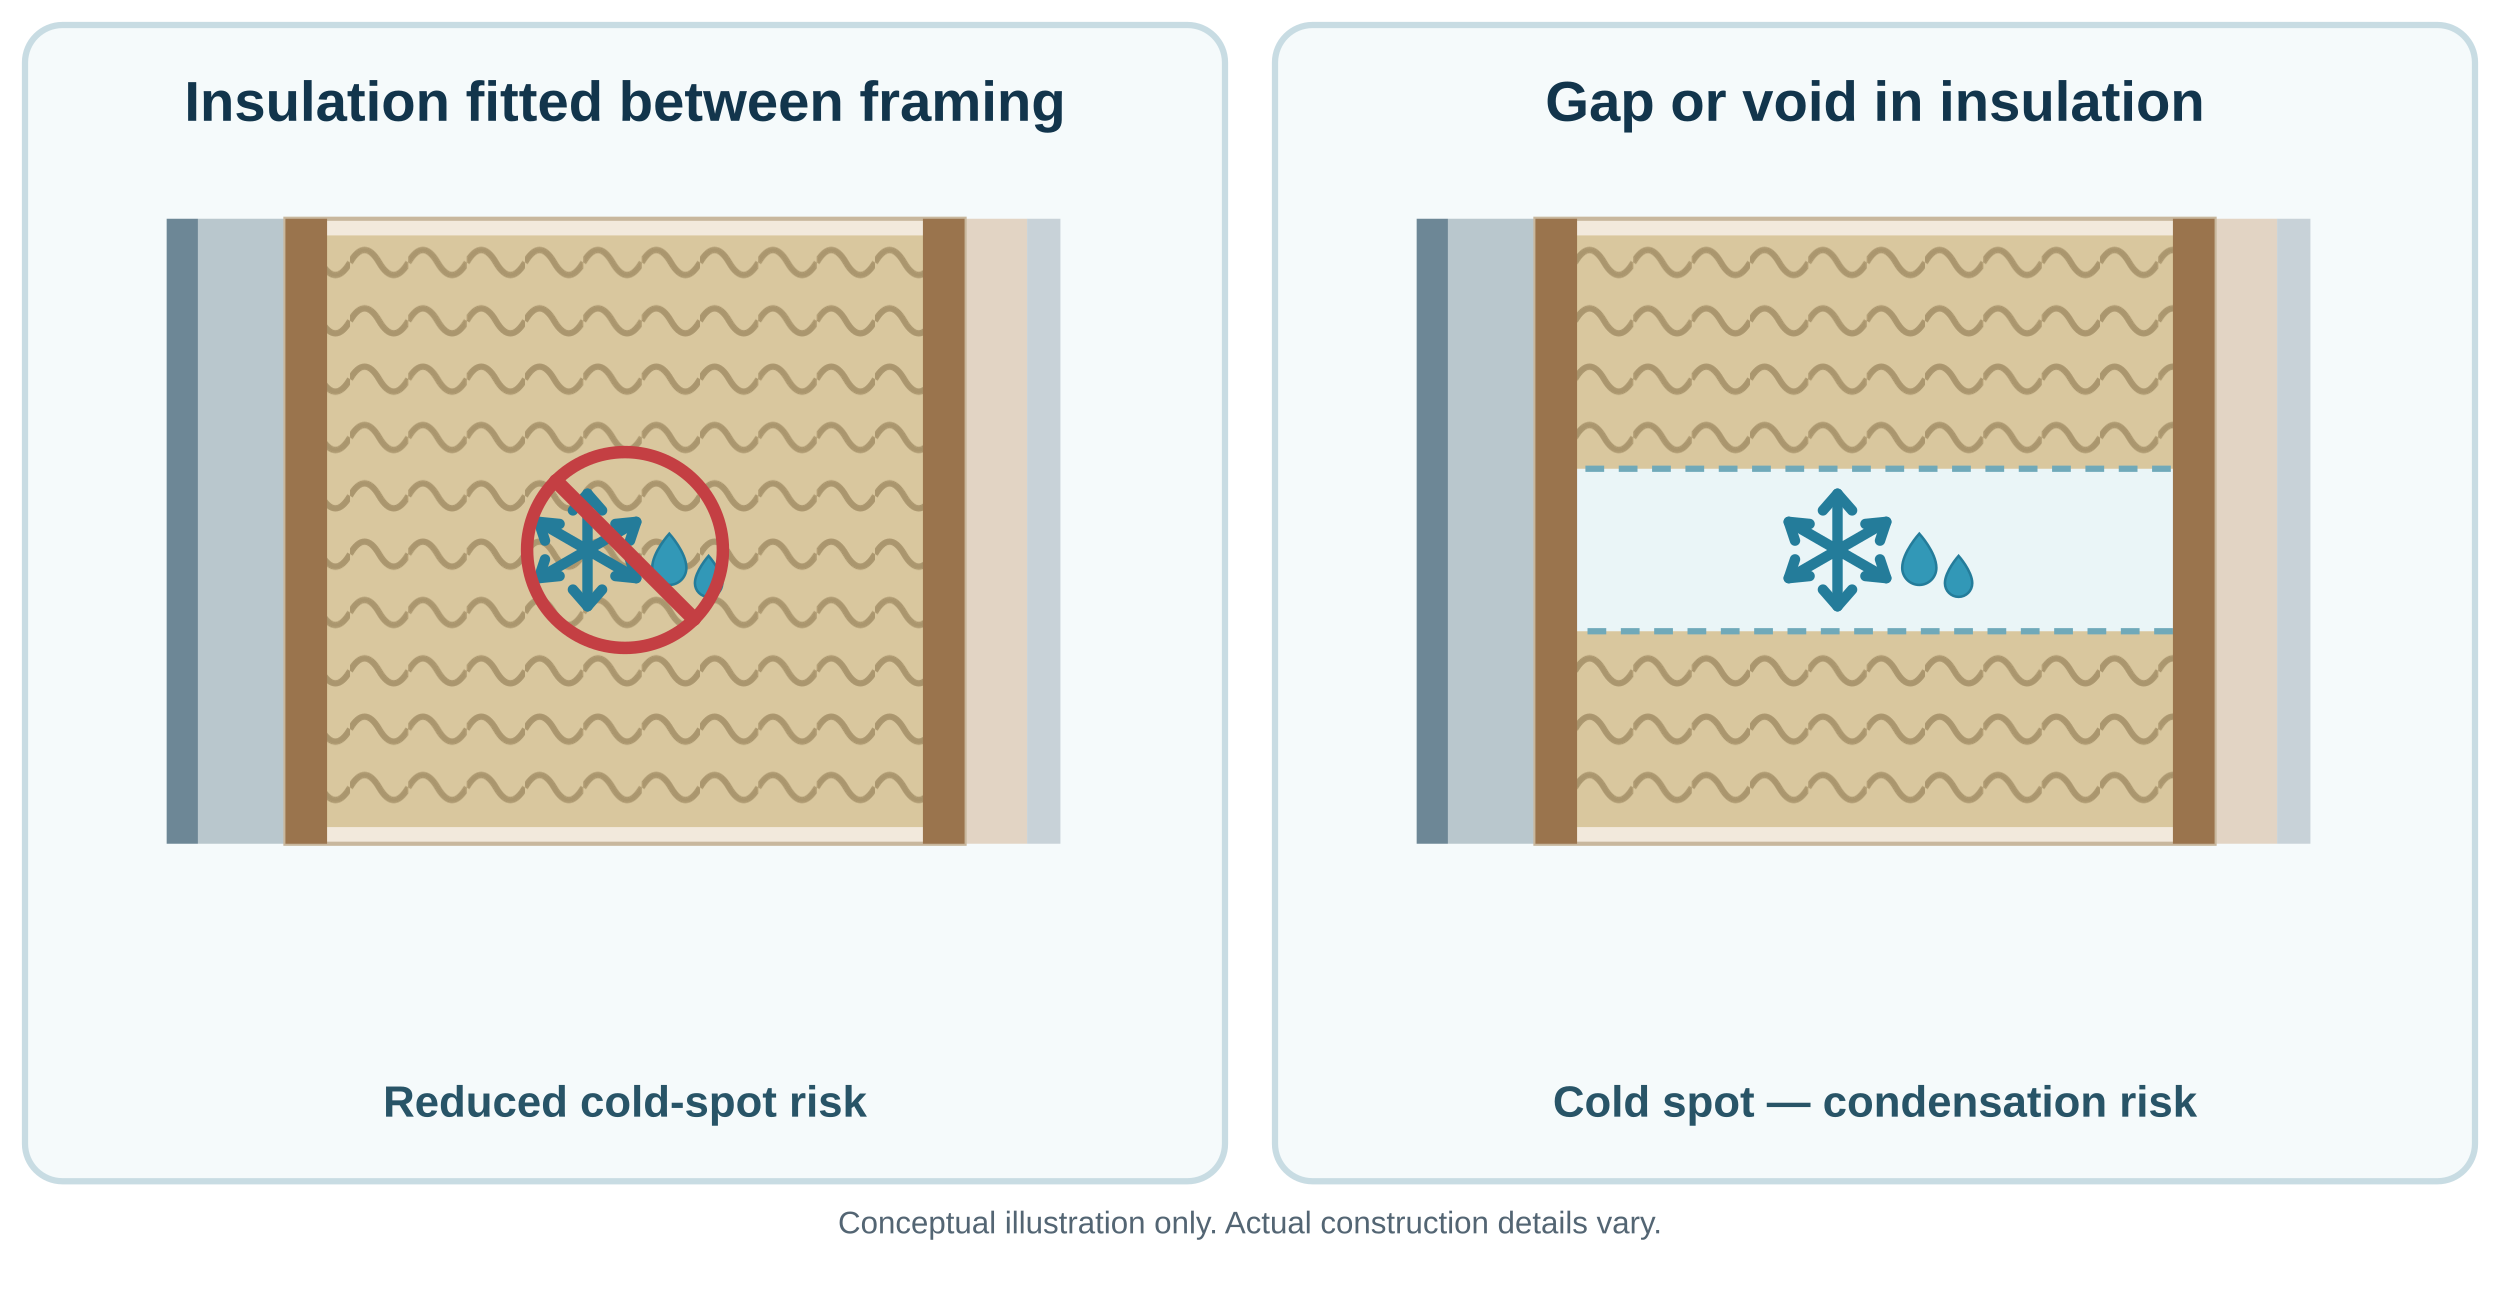
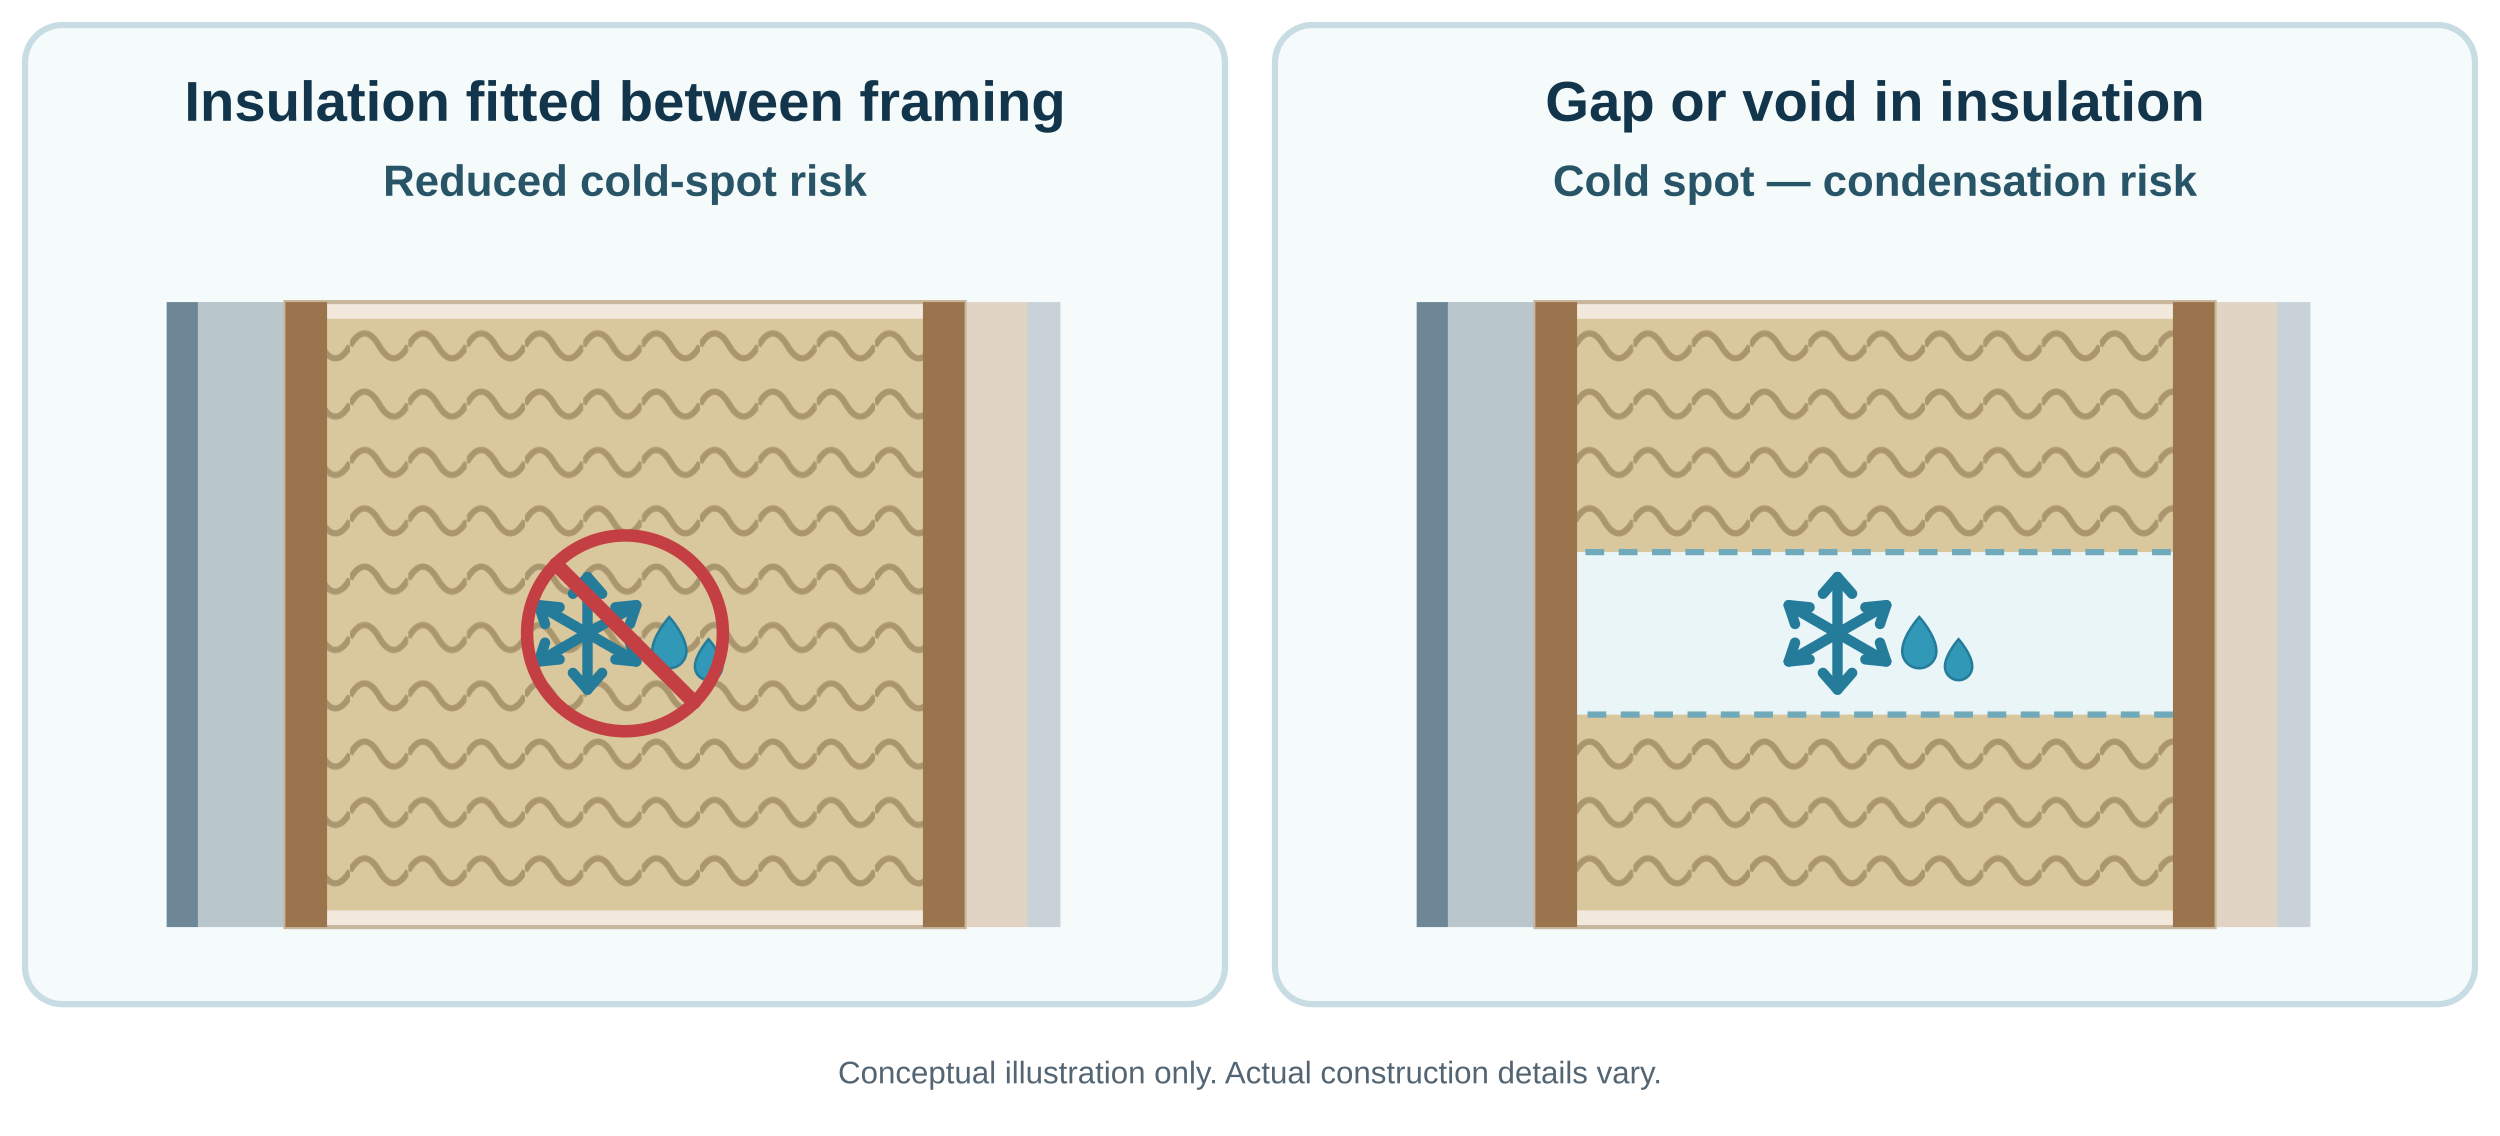
- <svg xmlns="http://www.w3.org/2000/svg" viewBox="0 0 1200 620" role="img" aria-labelledby="title desc">
+ <svg xmlns="http://www.w3.org/2000/svg" viewBox="0 0 1200 545" role="img" aria-labelledby="title desc">
  <defs>
    <pattern id="batt" width="28" height="28" patternUnits="userSpaceOnUse">
      <path d="M0 14 Q7 2 14 14 T28 14" fill="none" stroke="#9f8a62" stroke-width="3" />
    </pattern>
    <g id="snowflake" stroke="#247c9a" stroke-width="5" stroke-linecap="round" fill="none">
      <path d="M0 -27 V27 M-23.4 -13.5 L23.4 13.5 M-23.4 13.5 L23.4 -13.5" />
      <path d="M0 -27 l-7 8 M0 -27 l7 8 M0 27 l-7 -8 M0 27 l7 -8 M-23.4 -13.5 l10 1 M-23.4 -13.5 l3 9 M23.4 13.5 l-10 -1 M23.4 13.5 l-3 -9 M-23.4 13.5 l10 -1 M-23.4 13.5 l3 -9 M23.4 -13.5 l-10 1 M23.4 -13.5 l-3 9" />
    </g>
    <g id="drops" fill="#3298b7" stroke="#247c9a" stroke-width="1.5">
      <path d="M-17 8 C-17 -1 -7 -12 -7 -12 C-7 -12 3 -1 3 8 A10 10 0 1 1 -17 8Z" />
      <path d="M8 17 C8 10 16 1 16 1 C16 1 24 10 24 17 A8 8 0 1 1 8 17Z" />
    </g>
  </defs>
-   <rect x="12" y="12" width="576" height="555" rx="18" fill="#f5fafb" stroke="#c8dce3" stroke-width="3" />
-   <rect x="612" y="12" width="576" height="555" rx="18" fill="#f5fafb" stroke="#c8dce3" stroke-width="3" />
+   <rect x="12" y="12" width="576" height="470" rx="18" fill="#f5fafb" stroke="#c8dce3" stroke-width="3" />
+   <rect x="612" y="12" width="576" height="470" rx="18" fill="#f5fafb" stroke="#c8dce3" stroke-width="3" />
  <text x="300" y="58" text-anchor="middle" font-family="Arial,sans-serif" font-size="27" font-weight="700" fill="#12354c">Insulation fitted between framing</text>
  <text x="900" y="58" text-anchor="middle" font-family="Arial,sans-serif" font-size="27" font-weight="700" fill="#12354c">Gap or void in insulation</text>
-   <rect x="95" y="105" width="42" height="300" fill="#b9c7cd" />
-   <rect x="463" y="105" width="30" height="300" fill="#e2d4c4" />
-   <rect x="137" y="105" width="326" height="300" fill="#f2e9dc" stroke="#c8b79d" stroke-width="2" />
-   <rect x="145" y="113" width="310" height="284" fill="#d9c79e" />
-   <rect x="145" y="113" width="310" height="284" fill="url(#batt)" opacity=".8" />
-   <rect x="137" y="105" width="20" height="300" fill="#9a744d" />
-   <rect x="443" y="105" width="20" height="300" fill="#9a744d" />
-   <rect x="80" y="105" width="15" height="300" fill="#6d8796" />
-   <rect x="493" y="105" width="16" height="300" fill="#c8d2d8" />
-   <rect x="695" y="105" width="42" height="300" fill="#b9c7cd" />
-   <rect x="1063" y="105" width="30" height="300" fill="#e2d4c4" />
-   <rect x="737" y="105" width="326" height="300" fill="#f2e9dc" stroke="#c8b79d" stroke-width="2" />
-   <rect x="745" y="113" width="310" height="284" fill="#d9c79e" />
-   <rect x="745" y="113" width="310" height="284" fill="url(#batt)" opacity=".8" />
-   <rect x="745" y="225" width="310" height="78" fill="#eaf5f7" stroke="#70a9b9" stroke-dasharray="9 7" stroke-width="3" />
-   <rect x="737" y="105" width="20" height="300" fill="#9a744d" />
-   <rect x="1043" y="105" width="20" height="300" fill="#9a744d" />
-   <rect x="680" y="105" width="15" height="300" fill="#6d8796" />
-   <rect x="1093" y="105" width="16" height="300" fill="#c8d2d8" />
-   <g transform="translate(300 264)">
-     <g transform="translate(-18 0)">
-       <use href="#snowflake" />
+   <text x="300" y="94" text-anchor="middle" font-family="Arial,sans-serif" font-size="21" font-weight="700" fill="#285467">Reduced cold-spot risk</text>
+   <text x="900" y="94" text-anchor="middle" font-family="Arial,sans-serif" font-size="21" font-weight="700" fill="#285467">Cold spot — condensation risk</text>
+   <g transform="translate(0 40)">
+     <rect x="95" y="105" width="42" height="300" fill="#b9c7cd" />
+     <rect x="463" y="105" width="30" height="300" fill="#e2d4c4" />
+     <rect x="137" y="105" width="326" height="300" fill="#f2e9dc" stroke="#c8b79d" stroke-width="2" />
+     <rect x="145" y="113" width="310" height="284" fill="#d9c79e" />
+     <rect x="145" y="113" width="310" height="284" fill="url(#batt)" opacity=".8" />
+     <rect x="137" y="105" width="20" height="300" fill="#9a744d" />
+     <rect x="443" y="105" width="20" height="300" fill="#9a744d" />
+     <rect x="80" y="105" width="15" height="300" fill="#6d8796" />
+     <rect x="493" y="105" width="16" height="300" fill="#c8d2d8" />
+     <rect x="695" y="105" width="42" height="300" fill="#b9c7cd" />
+     <rect x="1063" y="105" width="30" height="300" fill="#e2d4c4" />
+     <rect x="737" y="105" width="326" height="300" fill="#f2e9dc" stroke="#c8b79d" stroke-width="2" />
+     <rect x="745" y="113" width="310" height="284" fill="#d9c79e" />
+     <rect x="745" y="113" width="310" height="284" fill="url(#batt)" opacity=".8" />
+     <rect x="745" y="225" width="310" height="78" fill="#eaf5f7" stroke="#70a9b9" stroke-dasharray="9 7" stroke-width="3" />
+     <rect x="737" y="105" width="20" height="300" fill="#9a744d" />
+     <rect x="1043" y="105" width="20" height="300" fill="#9a744d" />
+     <rect x="680" y="105" width="15" height="300" fill="#6d8796" />
+     <rect x="1093" y="105" width="16" height="300" fill="#c8d2d8" />
+     <g transform="translate(300 264)">
+       <g transform="translate(-18 0)">
+         <use href="#snowflake" />
+       </g>
+       <g transform="translate(27 2) scale(.82)">
+         <use href="#drops" />
+       </g>
    </g>
-     <g transform="translate(27 2) scale(.82)">
-       <use href="#drops" />
+     <circle cx="300" cy="264" r="47" fill="none" stroke="#c43f43" stroke-width="6" />
+     <path d="M267 231 L333 297" stroke="#c43f43" stroke-width="7" stroke-linecap="round" />
+     <g transform="translate(900 264)">
+       <g transform="translate(-18 0)">
+         <use href="#snowflake" />
+       </g>
+       <g transform="translate(27 2) scale(.82)">
+         <use href="#drops" />
+       </g>
    </g>
  </g>
-   <circle cx="300" cy="264" r="47" fill="none" stroke="#c43f43" stroke-width="6" />
-   <path d="M267 231 L333 297" stroke="#c43f43" stroke-width="7" stroke-linecap="round" />
-   <g transform="translate(900 264)">
-     <g transform="translate(-18 0)">
-       <use href="#snowflake" />
-     </g>
-     <g transform="translate(27 2) scale(.82)">
-       <use href="#drops" />
-     </g>
-   </g>
-   <text x="300" y="536" text-anchor="middle" font-family="Arial,sans-serif" font-size="21" font-weight="700" fill="#285467">Reduced cold-spot risk</text>
-   <text x="900" y="536" text-anchor="middle" font-family="Arial,sans-serif" font-size="21" font-weight="700" fill="#285467">Cold spot — condensation risk</text>
-   <text x="600" y="592" text-anchor="middle" font-family="Arial,sans-serif" font-size="15" fill="#536573">Conceptual illustration only. Actual construction details vary.</text>
+   <text x="600" y="520" text-anchor="middle" font-family="Arial,sans-serif" font-size="15" fill="#536573">Conceptual illustration only. Actual construction details vary.</text>
</svg>
